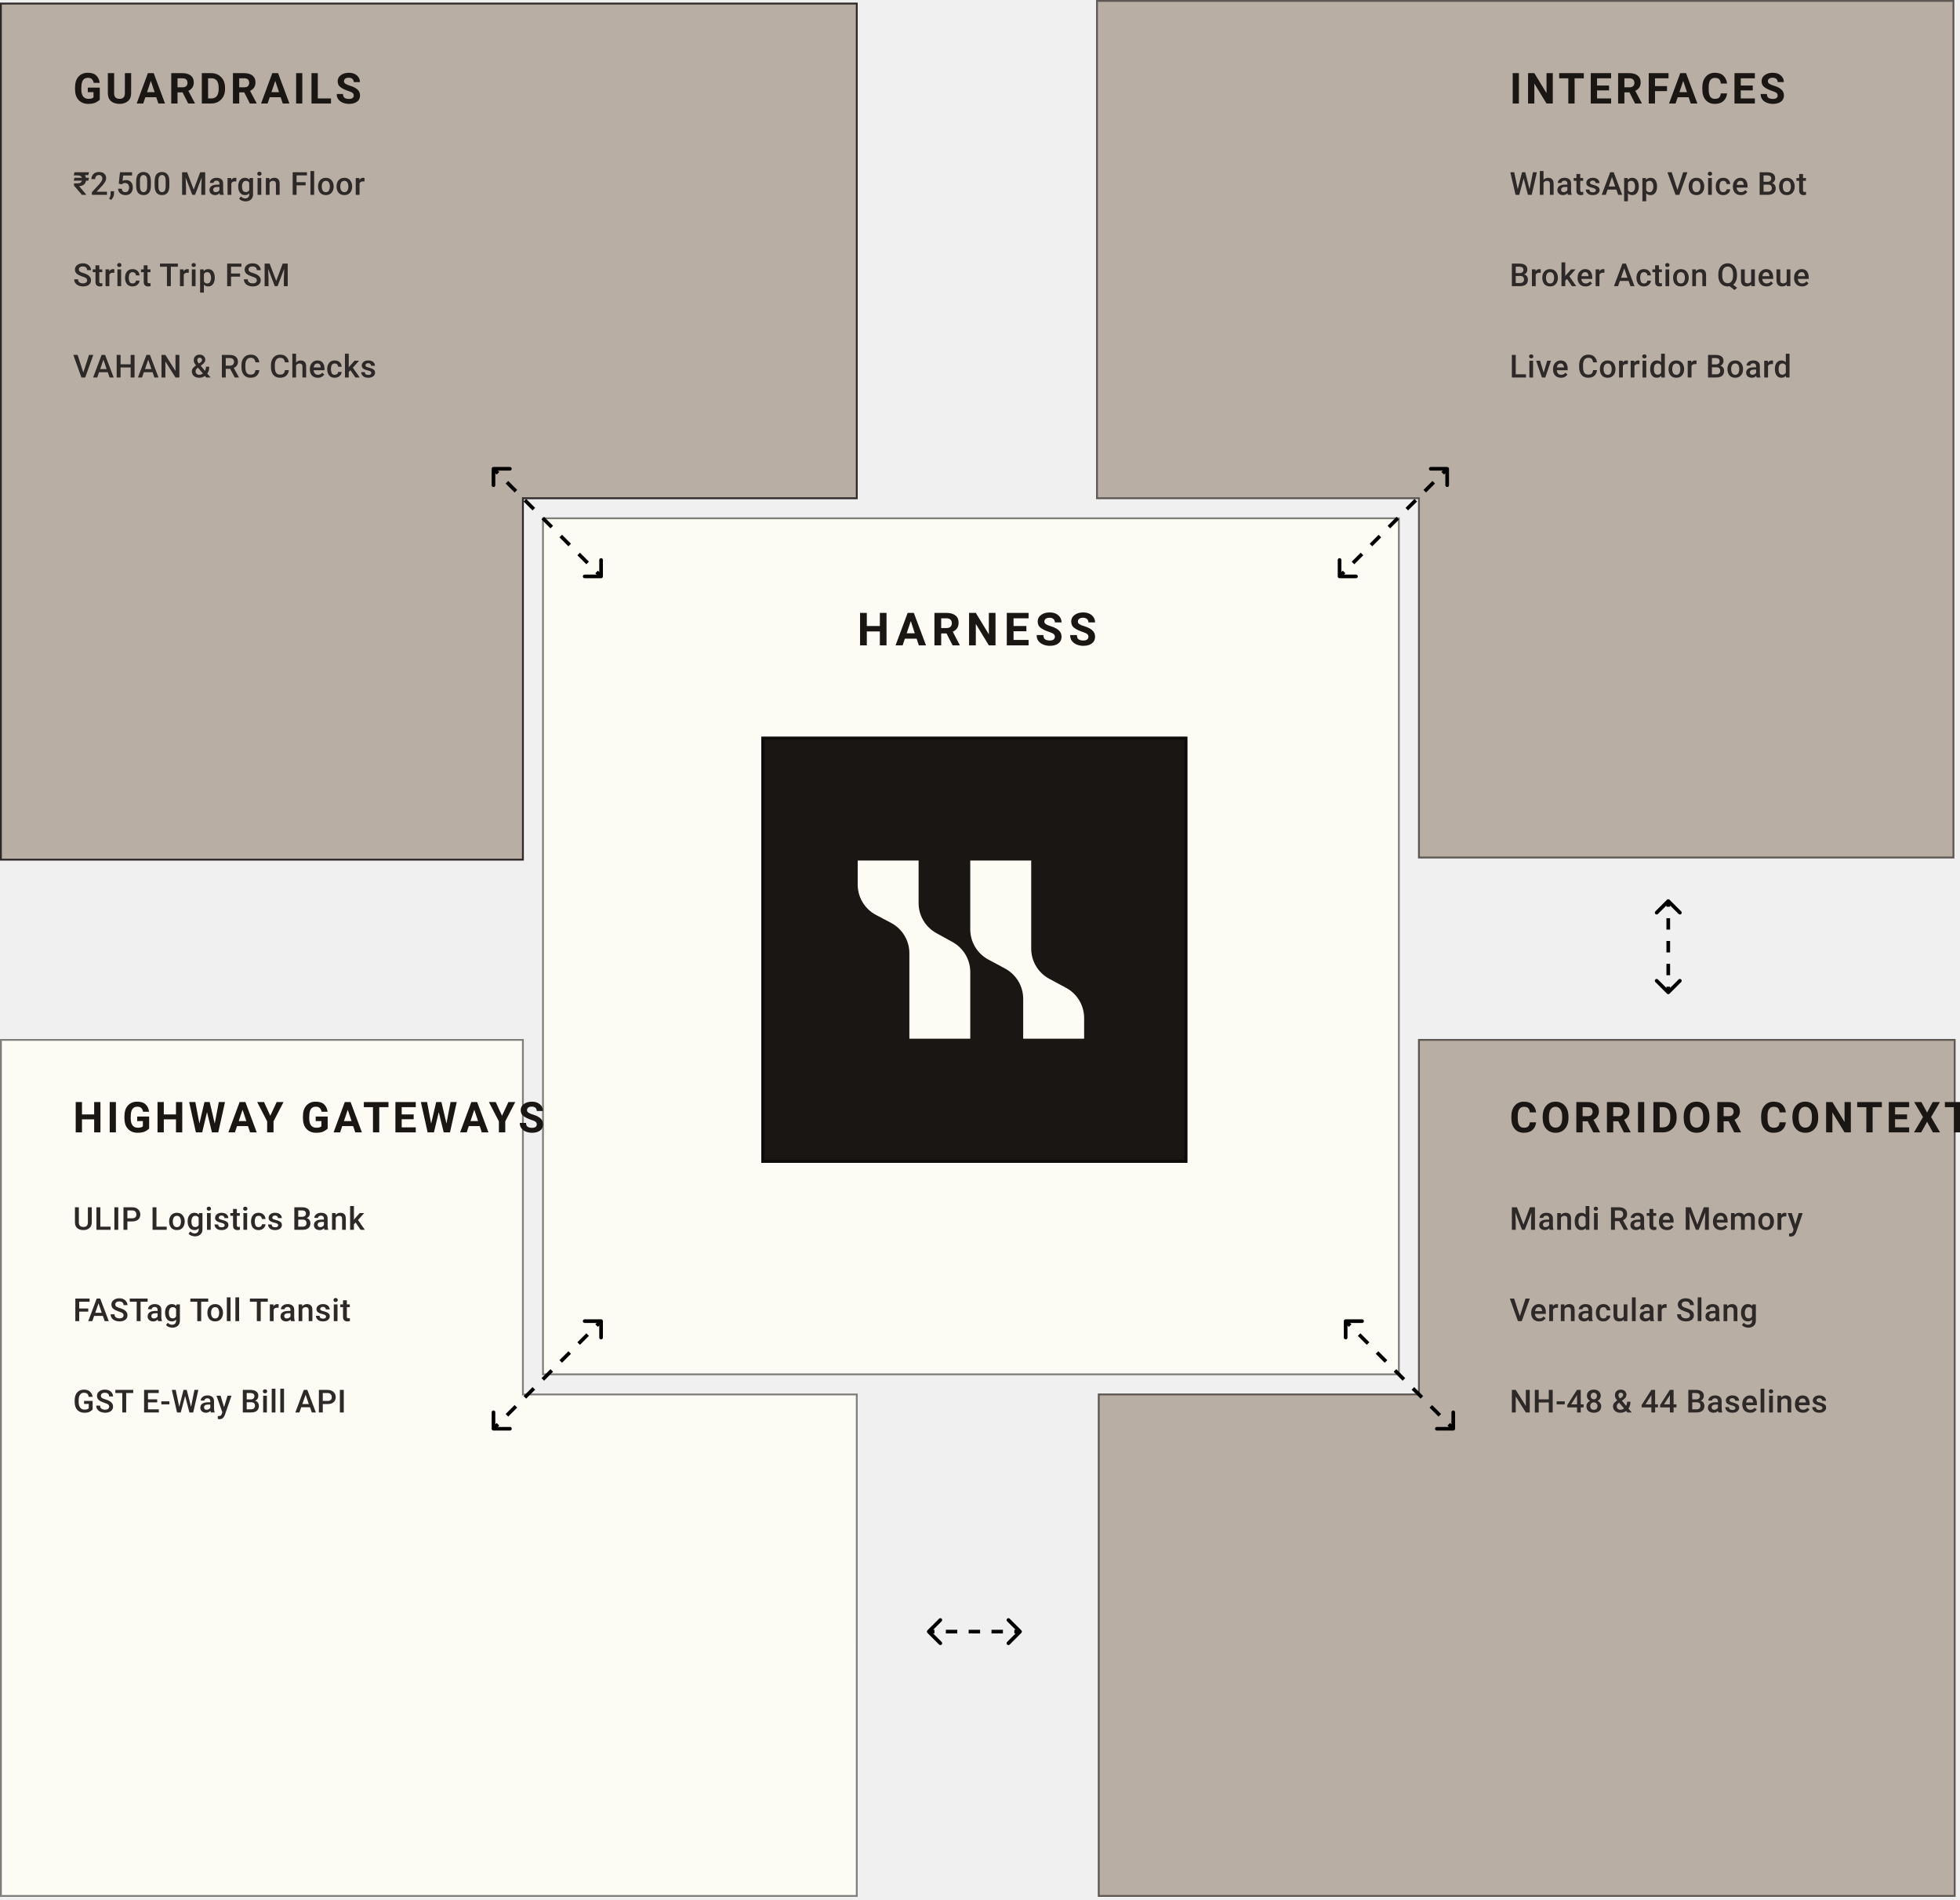
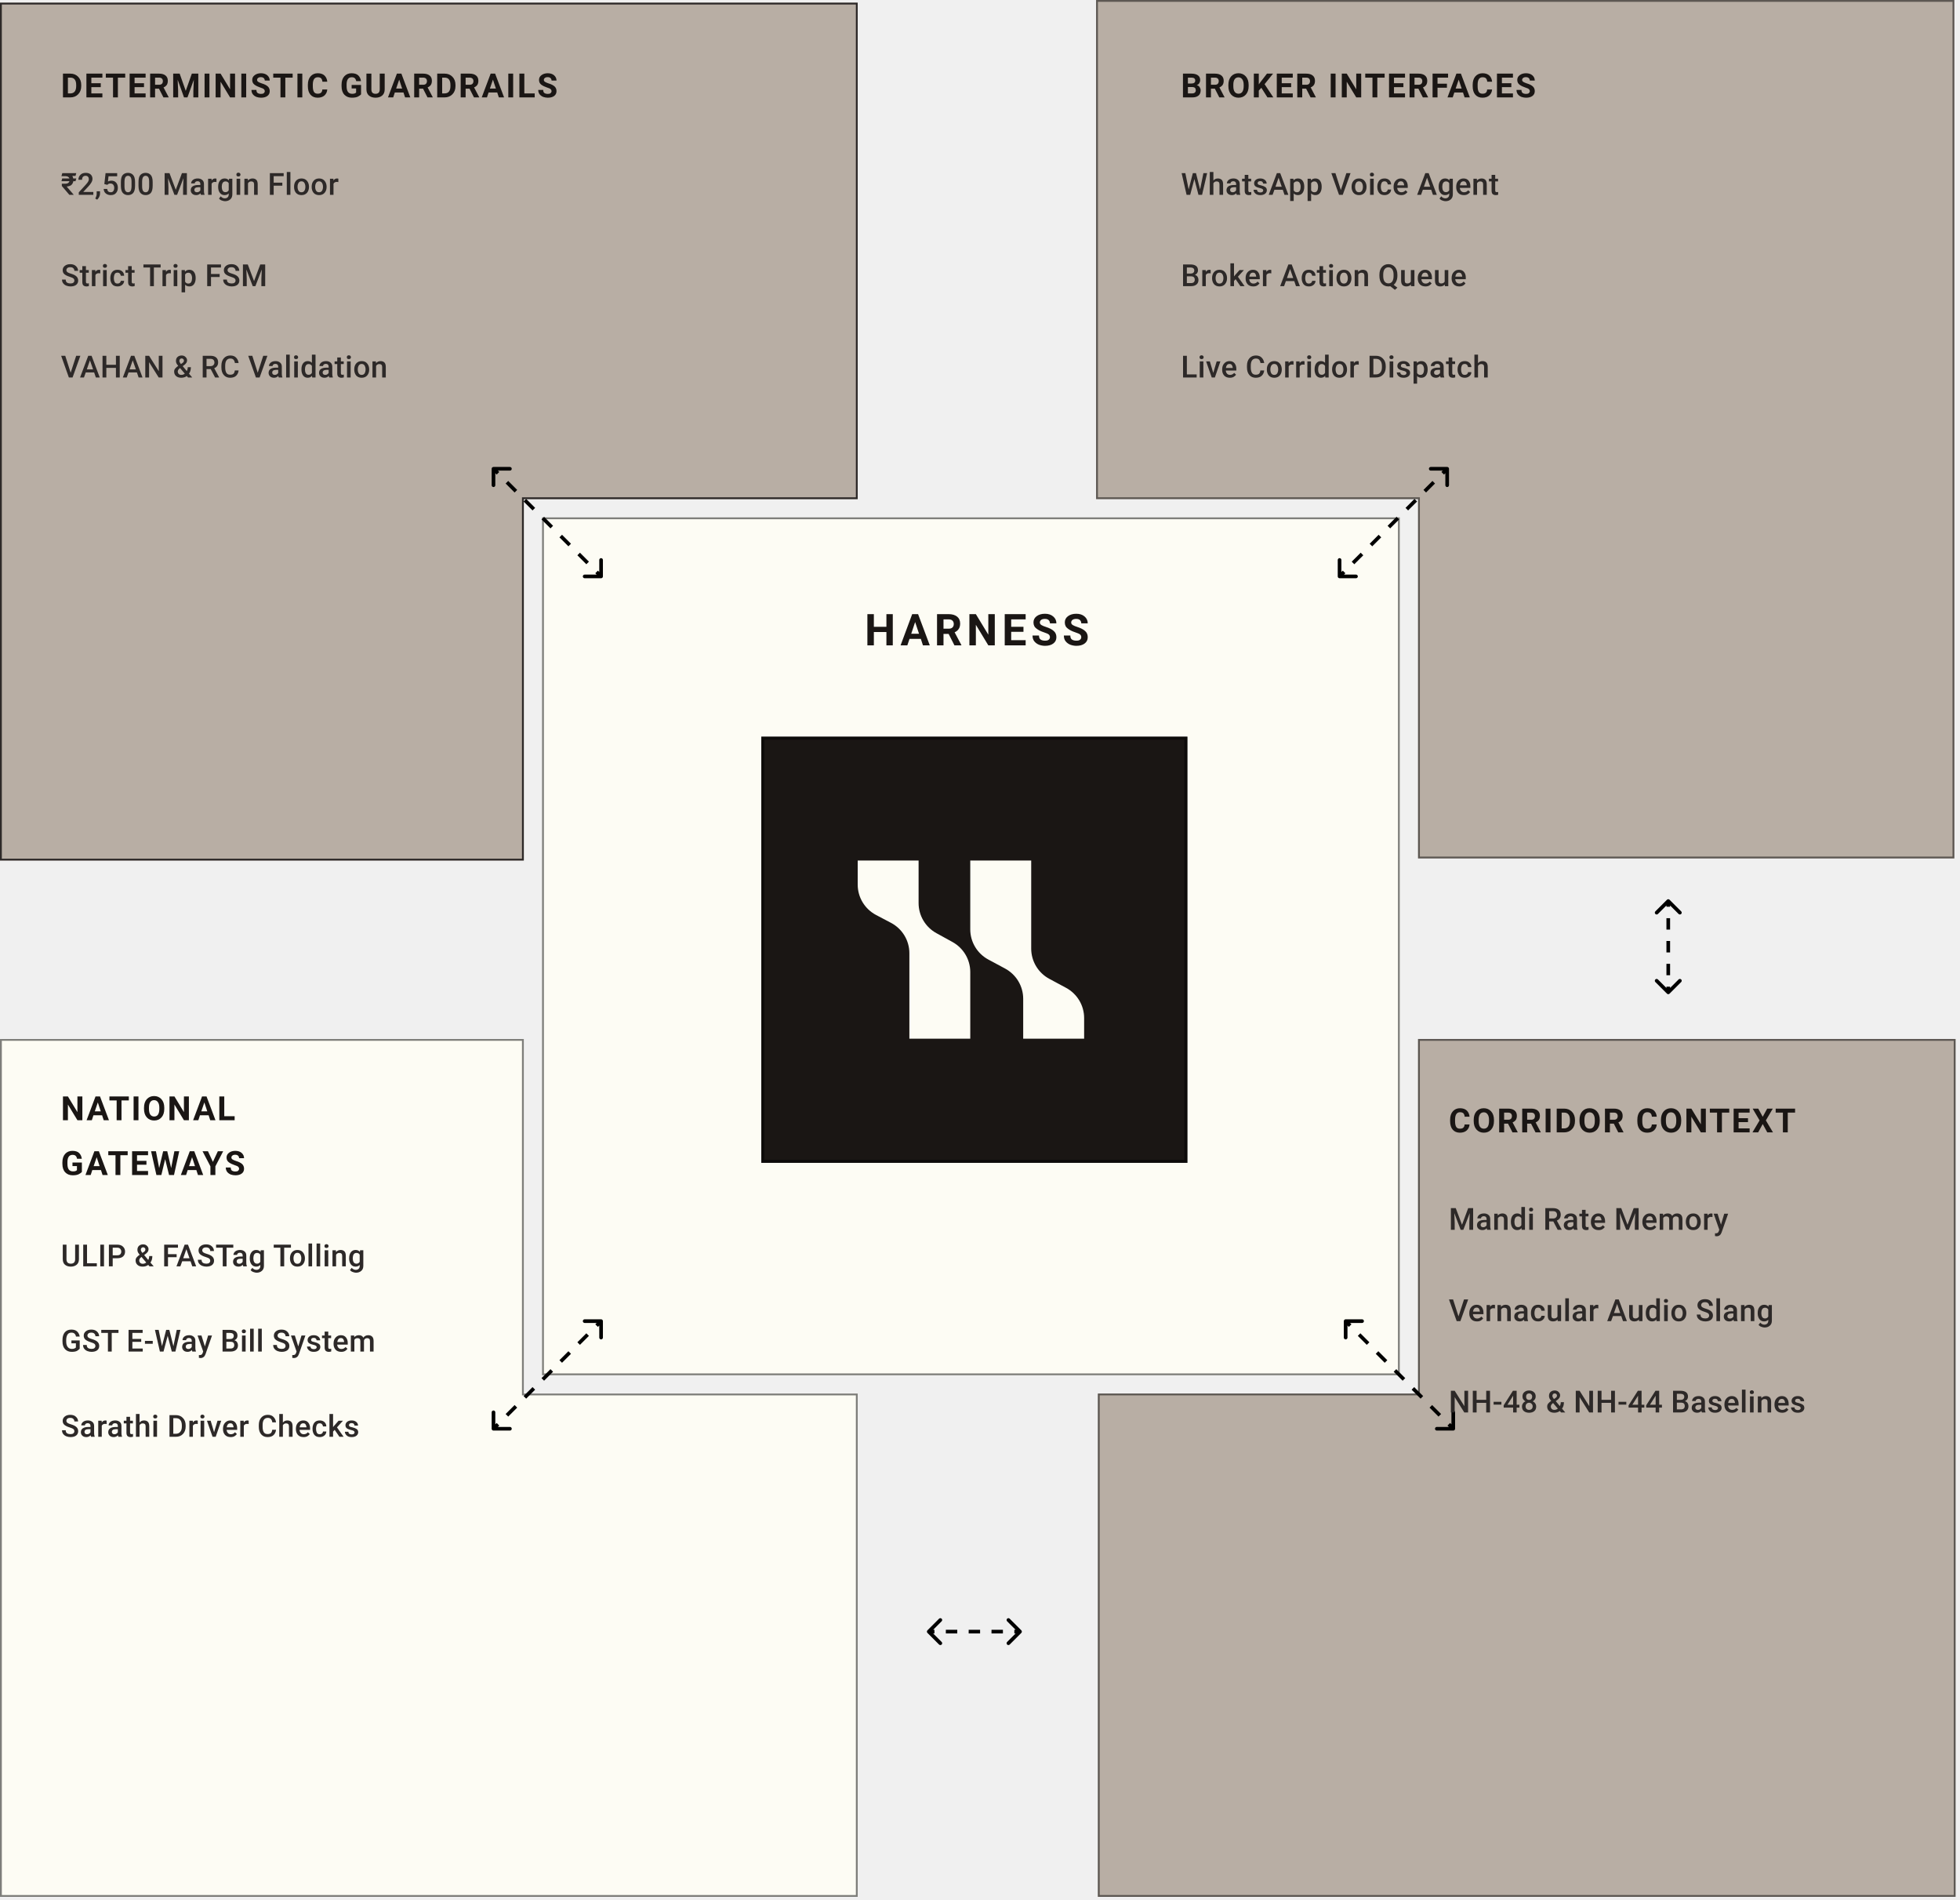
<svg xmlns="http://www.w3.org/2000/svg" width="322" height="312" viewBox="0 0 322 312" fill="none">
  <defs>
    <style>
      .diag-title {
        font-family: -apple-system, BlinkMacSystemFont, "Segoe UI", Roboto, "Helvetica Neue", Arial, sans-serif;
        font-weight: 700;
-         font-size: 7px;
-         letter-spacing: 0.08em;
+         font-size: 5.5px;
+         letter-spacing: 0.05em;
        fill: #1A1614;
      }
      .diag-item {
        font-family: -apple-system, BlinkMacSystemFont, "Segoe UI", Roboto, "Helvetica Neue", Arial, sans-serif;
        font-weight: 450;
-         font-size: 5.2px;
-         letter-spacing: 0.015em;
+         font-size: 5.0px;
+         letter-spacing: 0.01em;
        fill: #2D2928;
      }
      .diag-center {
        font-family: -apple-system, BlinkMacSystemFont, "Segoe UI", Roboto, "Helvetica Neue", Arial, sans-serif;
        font-weight: 700;
-         font-size: 7.5px;
-         letter-spacing: 0.12em;
+         font-size: 7.2px;
+         letter-spacing: 0.1em;
        fill: #1A1614;
        text-anchor: middle;
      }
    </style>
    <mask id="path-3-inside-1_17643_280" fill="white">
      <path d="M321.272 311.565H180.363V228.893H232.963V170.656H321.272V311.565Z" />
    </mask>
    <mask id="path-5-inside-2_17643_280" fill="white">
      <path d="M321.072 141H232.964V81.983H180.072V0H321.072V141Z" />
    </mask>
    <mask id="path-7-inside-3_17643_280" fill="white">
      <path d="M86.054 228.893H140.909L140.908 311.565H0V170.656H86.054V228.893Z" />
    </mask>
    <mask id="path-9-inside-4_17643_280" fill="white">
      <path d="M140.908 81.983H86.055V141.347H0V0.438H140.909L140.908 81.983Z" />
    </mask>
  </defs>
  <rect x="89.055" y="225.893" width="140.909" height="140.909" transform="rotate(-90 89.0547 225.893)" fill="#FDFCF4" />
  <rect x="89.205" y="225.743" width="140.609" height="140.609" transform="rotate(-90 89.2047 225.743)" stroke="black" stroke-opacity="0.5" stroke-width="0.3" />
  <path d="M321.272 311.565H180.363V228.893H232.963V170.656H321.272V311.565Z" fill="#B8AEA4" />
  <path d="M321.272 311.565V311.865H321.572V311.565H321.272ZM180.363 311.565H180.063V311.865H180.363V311.565ZM180.363 228.893V228.593H180.063V228.893H180.363ZM232.963 228.893V229.193H233.263V228.893H232.963ZM232.963 170.656V170.356H232.663V170.656H232.963ZM321.272 170.656H321.572V170.356H321.272V170.656ZM321.272 311.565V311.265H180.363V311.565V311.865H321.272V311.565ZM180.363 311.565H180.663V228.893H180.363H180.063V311.565H180.363ZM180.363 228.893V229.193H232.963V228.893V228.593H180.363V228.893ZM232.963 228.893H233.263V170.656H232.963H232.663V228.893H232.963ZM232.963 170.656V170.956H321.272V170.656V170.356H232.963V170.656ZM321.272 170.656H320.972V311.565H321.272H321.572V170.656H321.272Z" fill="black" fill-opacity="0.5" mask="url(#path-3-inside-1_17643_280)" />
  <path d="M321.072 141H232.964V81.983H180.072V0H321.072V141Z" fill="#B8AEA4" />
  <path d="M321.072 141V141.3H321.372V141H321.072ZM232.964 141H232.664V141.3H232.964V141ZM232.964 81.983H233.264V81.683H232.964V81.983ZM180.072 81.983H179.772V82.283H180.072V81.983ZM180.072 0V-0.3H179.772V0H180.072ZM321.072 0H321.372V-0.3H321.072V0ZM321.072 141V140.7H232.964V141V141.3H321.072V141ZM232.964 141H233.264V81.983H232.964H232.664V141H232.964ZM232.964 81.983V81.683H180.072V81.983V82.283H232.964V81.983ZM180.072 81.983H180.372V0H180.072H179.772V81.983H180.072ZM180.072 0V0.3H321.072V0V-0.3H180.072V0ZM321.072 0H320.772V141H321.072H321.372V0H321.072Z" fill="black" fill-opacity="0.5" mask="url(#path-5-inside-2_17643_280)" />
  <path d="M86.054 228.893H140.909L140.908 311.565H0V170.656H86.054V228.893Z" fill="#FDFCF4" />
  <path d="M86.054 228.893H85.754V229.193H86.054V228.893ZM140.909 228.893L141.209 228.893V228.593H140.909V228.893ZM140.908 311.565V311.865H141.208V311.565H140.908ZM0 311.565H-0.3V311.865H0V311.565ZM0 170.656V170.356H-0.3V170.656H0ZM86.054 170.656H86.354V170.356H86.054V170.656ZM86.054 228.893V229.193H140.909V228.893V228.593H86.054V228.893ZM140.909 228.893L140.609 228.893L140.608 311.565H140.908H141.208L141.209 228.893L140.909 228.893ZM140.908 311.565V311.265H0V311.565V311.865H140.908V311.565ZM0 311.565H0.3V170.656H0H-0.3V311.565H0ZM0 170.656V170.956H86.054V170.656V170.356H0V170.656ZM86.054 170.656H85.754V228.893H86.054H86.354V170.656H86.054Z" fill="black" fill-opacity="0.5" mask="url(#path-7-inside-3_17643_280)" />
  <path d="M140.908 81.983H86.055V141.347H0V0.438H140.909L140.908 81.983Z" fill="#B8AEA4" />
  <path d="M140.908 81.983V82.283H141.208V81.983H140.908ZM86.055 81.983V81.683H85.755V81.983H86.055ZM86.055 141.347V141.647H86.355V141.347H86.055ZM0 141.347H-0.3V141.647H0V141.347ZM0 0.438V0.138H-0.3V0.438H0ZM140.909 0.438L141.209 0.438V0.138H140.909V0.438ZM140.908 81.983V81.683H86.055V81.983V82.283H140.908V81.983ZM86.055 81.983H85.755V141.347H86.055H86.355V81.983H86.055ZM86.055 141.347V141.047H0V141.347V141.647H86.055V141.347ZM0 141.347H0.3V0.438H0H-0.3V141.347H0ZM0 0.438V0.738H140.909V0.438V0.138H0V0.438ZM140.909 0.438L140.609 0.437L140.608 81.983H140.908H141.208L141.209 0.438L140.909 0.438Z" fill="#2D2928" mask="url(#path-9-inside-4_17643_280)" />
  <rect x="125.072" y="191" width="70" height="70" transform="rotate(-90 125.072 191)" fill="#1A1614" />
  <rect x="125.322" y="190.75" width="69.5" height="69.5" transform="rotate(-90 125.322 190.75)" stroke="black" stroke-opacity="0.5" stroke-width="0.5" />
  <path d="M159.401 159.662C159.401 157.608 158.278 155.716 156.469 154.722L153.844 153.279C152.034 152.284 150.912 150.392 150.912 148.338V141.345H140.908V145.303C140.908 147.394 142.071 149.313 143.931 150.292L146.375 151.579C148.234 152.558 149.397 154.477 149.397 156.568V170.609H159.401V159.662Z" fill="#FDFCF4" />
  <path d="M178.108 167.214C178.108 165.14 176.963 163.233 175.125 162.247L172.395 160.781C170.557 159.795 169.412 157.888 169.412 155.813V141.345H159.4V152.65C159.4 154.724 160.545 156.631 162.383 157.617L165.114 159.083C166.951 160.069 168.096 161.976 168.096 164.051V170.609H178.108V167.214Z" fill="#FDFCF4" />
  <path d="M273.86 163.212C273.977 163.329 274.167 163.329 274.284 163.212L276.194 161.303C276.311 161.186 276.311 160.996 276.194 160.879C276.076 160.762 275.886 160.762 275.769 160.879L274.072 162.576L272.375 160.879C272.258 160.762 272.068 160.762 271.951 160.879C271.834 160.996 271.834 161.186 271.951 161.303L273.86 163.212ZM274.284 147.788C274.167 147.671 273.977 147.671 273.86 147.788L271.951 149.697C271.834 149.814 271.834 150.004 271.951 150.121C272.068 150.238 272.258 150.238 272.375 150.121L274.072 148.424L275.769 150.121C275.886 150.238 276.076 150.238 276.194 150.121C276.311 150.004 276.311 149.814 276.194 149.697L274.284 147.788ZM274.072 163L274.372 163L274.372 162.062L274.072 162.062L273.772 162.062L273.772 163L274.072 163ZM274.072 160.187L274.372 160.187L274.372 158.312L274.072 158.312L273.772 158.312L273.772 160.187L274.072 160.187ZM274.072 156.437L274.372 156.437L274.372 154.562L274.072 154.562L273.772 154.562L273.772 156.437L274.072 156.437ZM274.072 152.687L274.372 152.687L274.372 150.812L274.072 150.812L273.772 150.812L273.772 152.687L274.072 152.687ZM274.072 148.937L274.372 148.937L274.372 148L274.072 148L273.772 148L273.772 148.937L274.072 148.937Z" fill="black" />
  <path d="M152.365 267.788C152.248 267.905 152.248 268.095 152.365 268.212L154.274 270.121C154.391 270.238 154.581 270.238 154.698 270.121C154.816 270.004 154.816 269.814 154.698 269.697L153.001 268L154.698 266.303C154.816 266.186 154.816 265.996 154.698 265.879C154.581 265.762 154.391 265.762 154.274 265.879L152.365 267.788ZM167.789 268.212C167.906 268.095 167.906 267.905 167.789 267.788L165.88 265.879C165.763 265.762 165.573 265.762 165.456 265.879C165.339 265.996 165.339 266.186 165.456 266.303L167.153 268L165.456 269.697C165.339 269.814 165.339 270.004 165.456 270.121C165.573 270.238 165.763 270.238 165.88 270.121L167.789 268.212ZM152.577 268V268.3H153.515V268V267.7H152.577V268ZM155.39 268V268.3H157.265V268V267.7H155.39V268ZM159.14 268V268.3H161.015V268V267.7H159.14V268ZM162.89 268V268.3H164.765V268V267.7H162.89V268ZM166.64 268V268.3H167.577V268V267.7H166.64V268Z" fill="black" />
  <path d="M98.75 94.978C98.916 94.978 99.05 94.843 99.05 94.678L99.05 91.978C99.05 91.812 98.916 91.678 98.75 91.678C98.584 91.678 98.45 91.812 98.45 91.978L98.45 94.378L96.05 94.378C95.884 94.378 95.75 94.512 95.75 94.678C95.75 94.843 95.884 94.978 96.05 94.978L98.75 94.978ZM81.072 76.7C80.907 76.7 80.772 76.834 80.772 77L80.772 79.7C80.772 79.866 80.907 80 81.072 80C81.238 80 81.372 79.866 81.372 79.7L81.372 77.3L83.772 77.3C83.938 77.3 84.072 77.166 84.072 77C84.072 76.834 83.938 76.7 83.772 76.7L81.072 76.7ZM98.75 94.678L98.962 94.466L98.226 93.729L98.013 93.941L97.801 94.153L98.538 94.89L98.75 94.678ZM96.54 92.468L96.752 92.256L95.279 90.783L95.067 90.995L94.855 91.207L96.328 92.68L96.54 92.468ZM93.594 89.522L93.806 89.31L92.333 87.837L92.121 88.049L91.909 88.261L93.382 89.734L93.594 89.522ZM90.648 86.576L90.86 86.363L89.387 84.89L89.175 85.102L88.963 85.314L90.436 86.788L90.648 86.576ZM87.701 83.629L87.914 83.417L86.441 81.944L86.228 82.156L86.016 82.368L87.489 83.841L87.701 83.629ZM84.755 80.683L84.967 80.471L83.494 78.998L83.282 79.21L83.07 79.422L84.543 80.895L84.755 80.683ZM81.809 77.737L82.021 77.525L81.284 76.788L81.072 77L80.86 77.212L81.597 77.949L81.809 77.737Z" fill="black" />
  <path d="M238.75 234.978C238.916 234.978 239.05 234.843 239.05 234.678L239.05 231.978C239.05 231.812 238.916 231.678 238.75 231.678C238.584 231.678 238.45 231.812 238.45 231.978L238.45 234.378L236.05 234.378C235.884 234.378 235.75 234.512 235.75 234.678C235.75 234.843 235.884 234.978 236.05 234.978L238.75 234.978ZM221.072 216.7C220.907 216.7 220.772 216.834 220.772 217L220.772 219.7C220.772 219.866 220.907 220 221.072 220C221.238 220 221.372 219.866 221.372 219.7L221.372 217.3L223.772 217.3C223.938 217.3 224.072 217.166 224.072 217C224.072 216.834 223.938 216.7 223.772 216.7L221.072 216.7ZM238.75 234.678L238.962 234.466L238.226 233.729L238.013 233.941L237.801 234.153L238.538 234.89L238.75 234.678ZM236.54 232.468L236.752 232.256L235.279 230.783L235.067 230.995L234.855 231.207L236.328 232.68L236.54 232.468ZM233.594 229.522L233.806 229.31L232.333 227.836L232.121 228.049L231.909 228.261L233.382 229.734L233.594 229.522ZM230.648 226.575L230.86 226.363L229.387 224.89L229.175 225.102L228.962 225.314L230.436 226.788L230.648 226.575ZM227.701 223.629L227.914 223.417L226.44 221.944L226.228 222.156L226.016 222.368L227.489 223.841L227.701 223.629ZM224.755 220.683L224.967 220.471L223.494 218.998L223.282 219.21L223.07 219.422L224.543 220.895L224.755 220.683ZM221.809 217.737L222.021 217.525L221.284 216.788L221.072 217L220.86 217.212L221.597 217.949L221.809 217.737Z" fill="black" />
  <path d="M80.772 234.678C80.772 234.843 80.907 234.978 81.072 234.978L83.772 234.978C83.938 234.978 84.072 234.843 84.072 234.678C84.072 234.512 83.938 234.378 83.772 234.378L81.372 234.378L81.372 231.978C81.372 231.812 81.238 231.678 81.072 231.678C80.907 231.678 80.772 231.812 80.772 231.978L80.772 234.678ZM99.05 217C99.05 216.834 98.916 216.7 98.75 216.7L96.05 216.7C95.884 216.7 95.75 216.834 95.75 217C95.75 217.166 95.884 217.3 96.05 217.3L98.45 217.3L98.45 219.7C98.45 219.866 98.584 220 98.75 220C98.916 220 99.05 219.866 99.05 219.7L99.05 217ZM81.072 234.678L81.284 234.89L82.021 234.153L81.809 233.941L81.597 233.729L80.86 234.466L81.072 234.678ZM83.282 232.468L83.494 232.68L84.967 231.207L84.755 230.995L84.543 230.783L83.07 232.256L83.282 232.468ZM86.228 229.522L86.44 229.734L87.913 228.261L87.701 228.049L87.489 227.836L86.016 229.31L86.228 229.522ZM89.174 226.575L89.387 226.788L90.86 225.314L90.648 225.102L90.436 224.89L88.962 226.363L89.174 226.575ZM92.121 223.629L92.333 223.841L93.806 222.368L93.594 222.156L93.382 221.944L91.909 223.417L92.121 223.629ZM95.067 220.683L95.279 220.895L96.752 219.422L96.54 219.21L96.328 218.998L94.855 220.471L95.067 220.683ZM98.013 217.737L98.225 217.949L98.962 217.212L98.75 217L98.538 216.788L97.801 217.525L98.013 217.737Z" fill="black" />
  <path d="M219.772 94.678C219.772 94.843 219.907 94.978 220.072 94.978L222.772 94.978C222.938 94.978 223.072 94.843 223.072 94.678C223.072 94.512 222.938 94.378 222.772 94.378L220.372 94.378L220.372 91.978C220.372 91.812 220.238 91.678 220.072 91.678C219.907 91.678 219.772 91.812 219.772 91.978L219.772 94.678ZM238.05 77C238.05 76.834 237.916 76.7 237.75 76.7L235.05 76.7C234.884 76.7 234.75 76.834 234.75 77C234.75 77.166 234.884 77.3 235.05 77.3L237.45 77.3L237.45 79.7C237.45 79.866 237.584 80 237.75 80C237.916 80 238.05 79.866 238.05 79.7L238.05 77ZM220.072 94.678L220.284 94.89L221.021 94.153L220.809 93.941L220.597 93.729L219.86 94.466L220.072 94.678ZM222.282 92.468L222.494 92.68L223.967 91.207L223.755 90.995L223.543 90.783L222.07 92.256L222.282 92.468ZM225.228 89.522L225.44 89.734L226.914 88.261L226.701 88.049L226.489 87.837L225.016 89.31L225.228 89.522ZM228.175 86.576L228.387 86.788L229.86 85.314L229.648 85.102L229.436 84.89L227.962 86.363L228.175 86.576ZM231.121 83.629L231.333 83.841L232.806 82.368L232.594 82.156L232.382 81.944L230.909 83.417L231.121 83.629ZM234.067 80.683L234.279 80.895L235.752 79.422L235.54 79.21L235.328 78.998L233.855 80.471L234.067 80.683ZM237.013 77.737L237.225 77.949L237.962 77.212L237.75 77L237.538 76.788L236.801 77.525L237.013 77.737Z" fill="black" />
-   <text x="12" y="17" class="diag-title">GUARDRAILS</text>
-   <text x="12" y="32" class="diag-item">₹2,500 Margin Floor</text>
-   <text x="12" y="47" class="diag-item">Strict Trip FSM</text>
-   <text x="12" y="62" class="diag-item">VAHAN &amp; RC Checks</text>
-   <text x="248" y="17" class="diag-title">INTERFACES</text>
-   <text x="248" y="32" class="diag-item">WhatsApp Voice Bot</text>
-   <text x="248" y="47" class="diag-item">Broker Action Queue</text>
-   <text x="248" y="62" class="diag-item">Live Corridor Board</text>
-   <text x="12" y="186" class="diag-title">HIGHWAY GATEWAYS</text>
-   <text x="12" y="202" class="diag-item">ULIP Logistics Bank</text>
-   <text x="12" y="217" class="diag-item">FASTag Toll Transit</text>
-   <text x="12" y="232" class="diag-item">GST E-Way Bill API</text>
-   <text x="248" y="186" class="diag-title">CORRIDOR CONTEXT</text>
-   <text x="248" y="202" class="diag-item">Mandi Rate Memory</text>
-   <text x="248" y="217" class="diag-item">Vernacular Slang</text>
-   <text x="248" y="232" class="diag-item">NH-48 &amp; 44 Baselines</text>
+   <text x="10" y="16" class="diag-title">DETERMINISTIC GUARDRAILS</text>
+   <text x="10" y="32" class="diag-item">₹2,500 Margin Floor</text>
+   <text x="10" y="47" class="diag-item">Strict Trip FSM</text>
+   <text x="10" y="62" class="diag-item">VAHAN &amp; RC Validation</text>
+   <text x="194" y="16" class="diag-title">BROKER INTERFACES</text>
+   <text x="194" y="32" class="diag-item">WhatsApp Voice Agent</text>
+   <text x="194" y="47" class="diag-item">Broker Action Queue</text>
+   <text x="194" y="62" class="diag-item">Live Corridor Dispatch</text>
+   <text x="10" y="184" class="diag-title">NATIONAL</text>
+   <text x="10" y="193" class="diag-title">GATEWAYS</text>
+   <text x="10" y="208" class="diag-item">ULIP &amp; FASTag Tolling</text>
+   <text x="10" y="222" class="diag-item">GST E-Way Bill System</text>
+   <text x="10" y="236" class="diag-item">Sarathi Driver Checks</text>
+   <text x="238" y="186" class="diag-title">CORRIDOR CONTEXT</text>
+   <text x="238" y="202" class="diag-item">Mandi Rate Memory</text>
+   <text x="238" y="217" class="diag-item">Vernacular Audio Slang</text>
+   <text x="238" y="232" class="diag-item">NH-48 &amp; NH-44 Baselines</text>
  <text x="160.5" y="106" class="diag-center">HARNESS</text>
</svg>
